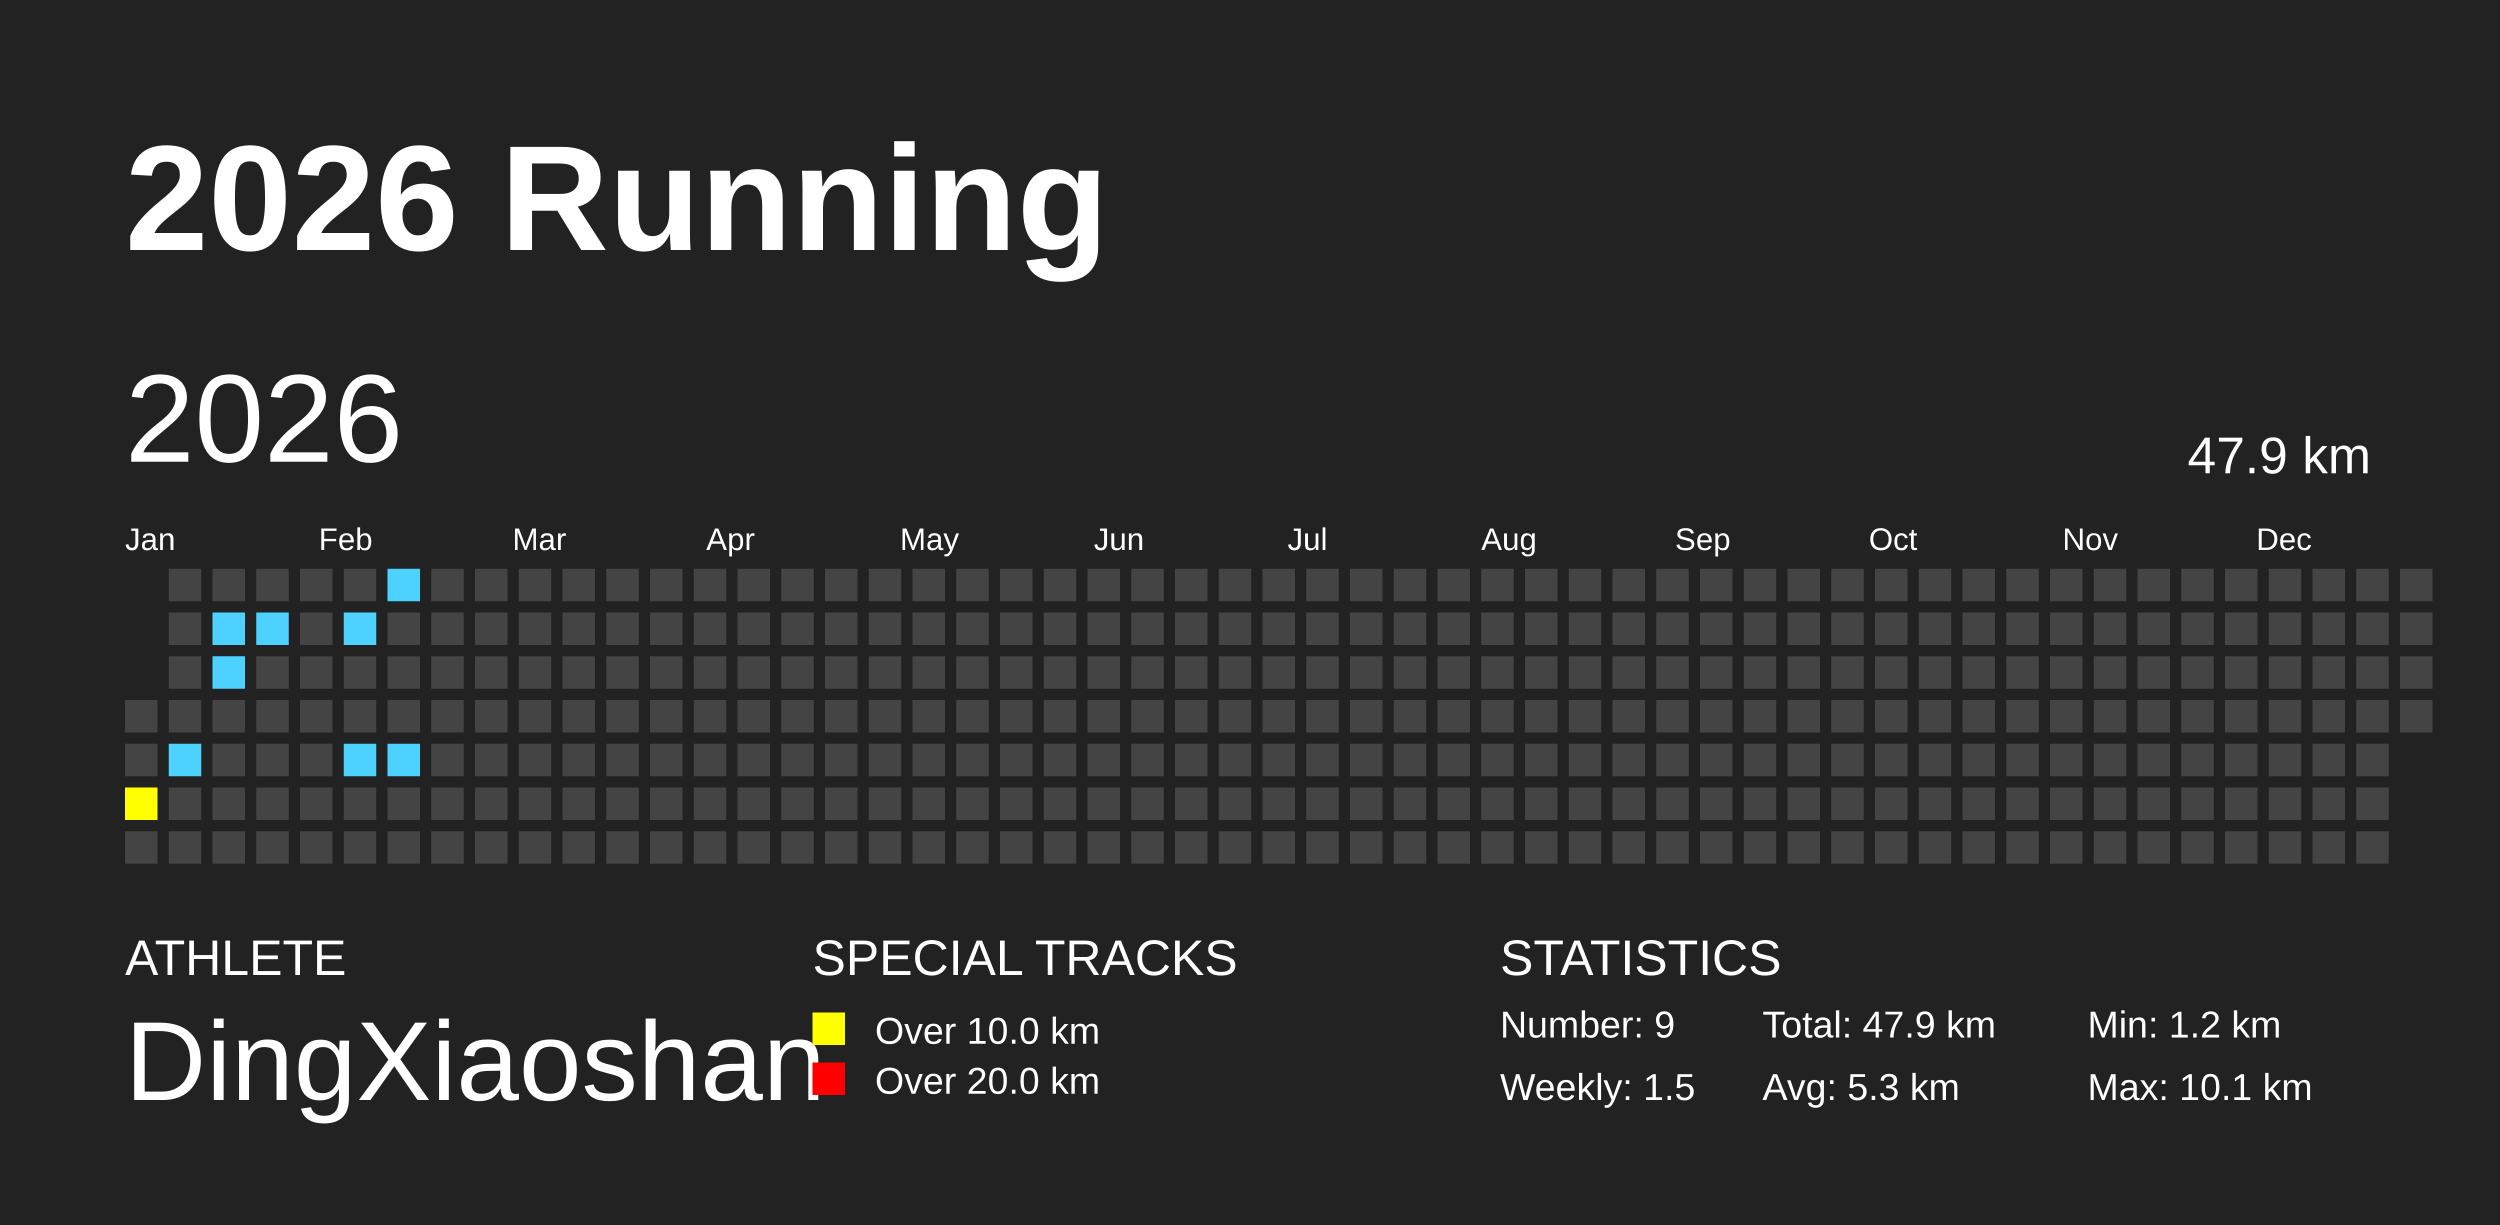
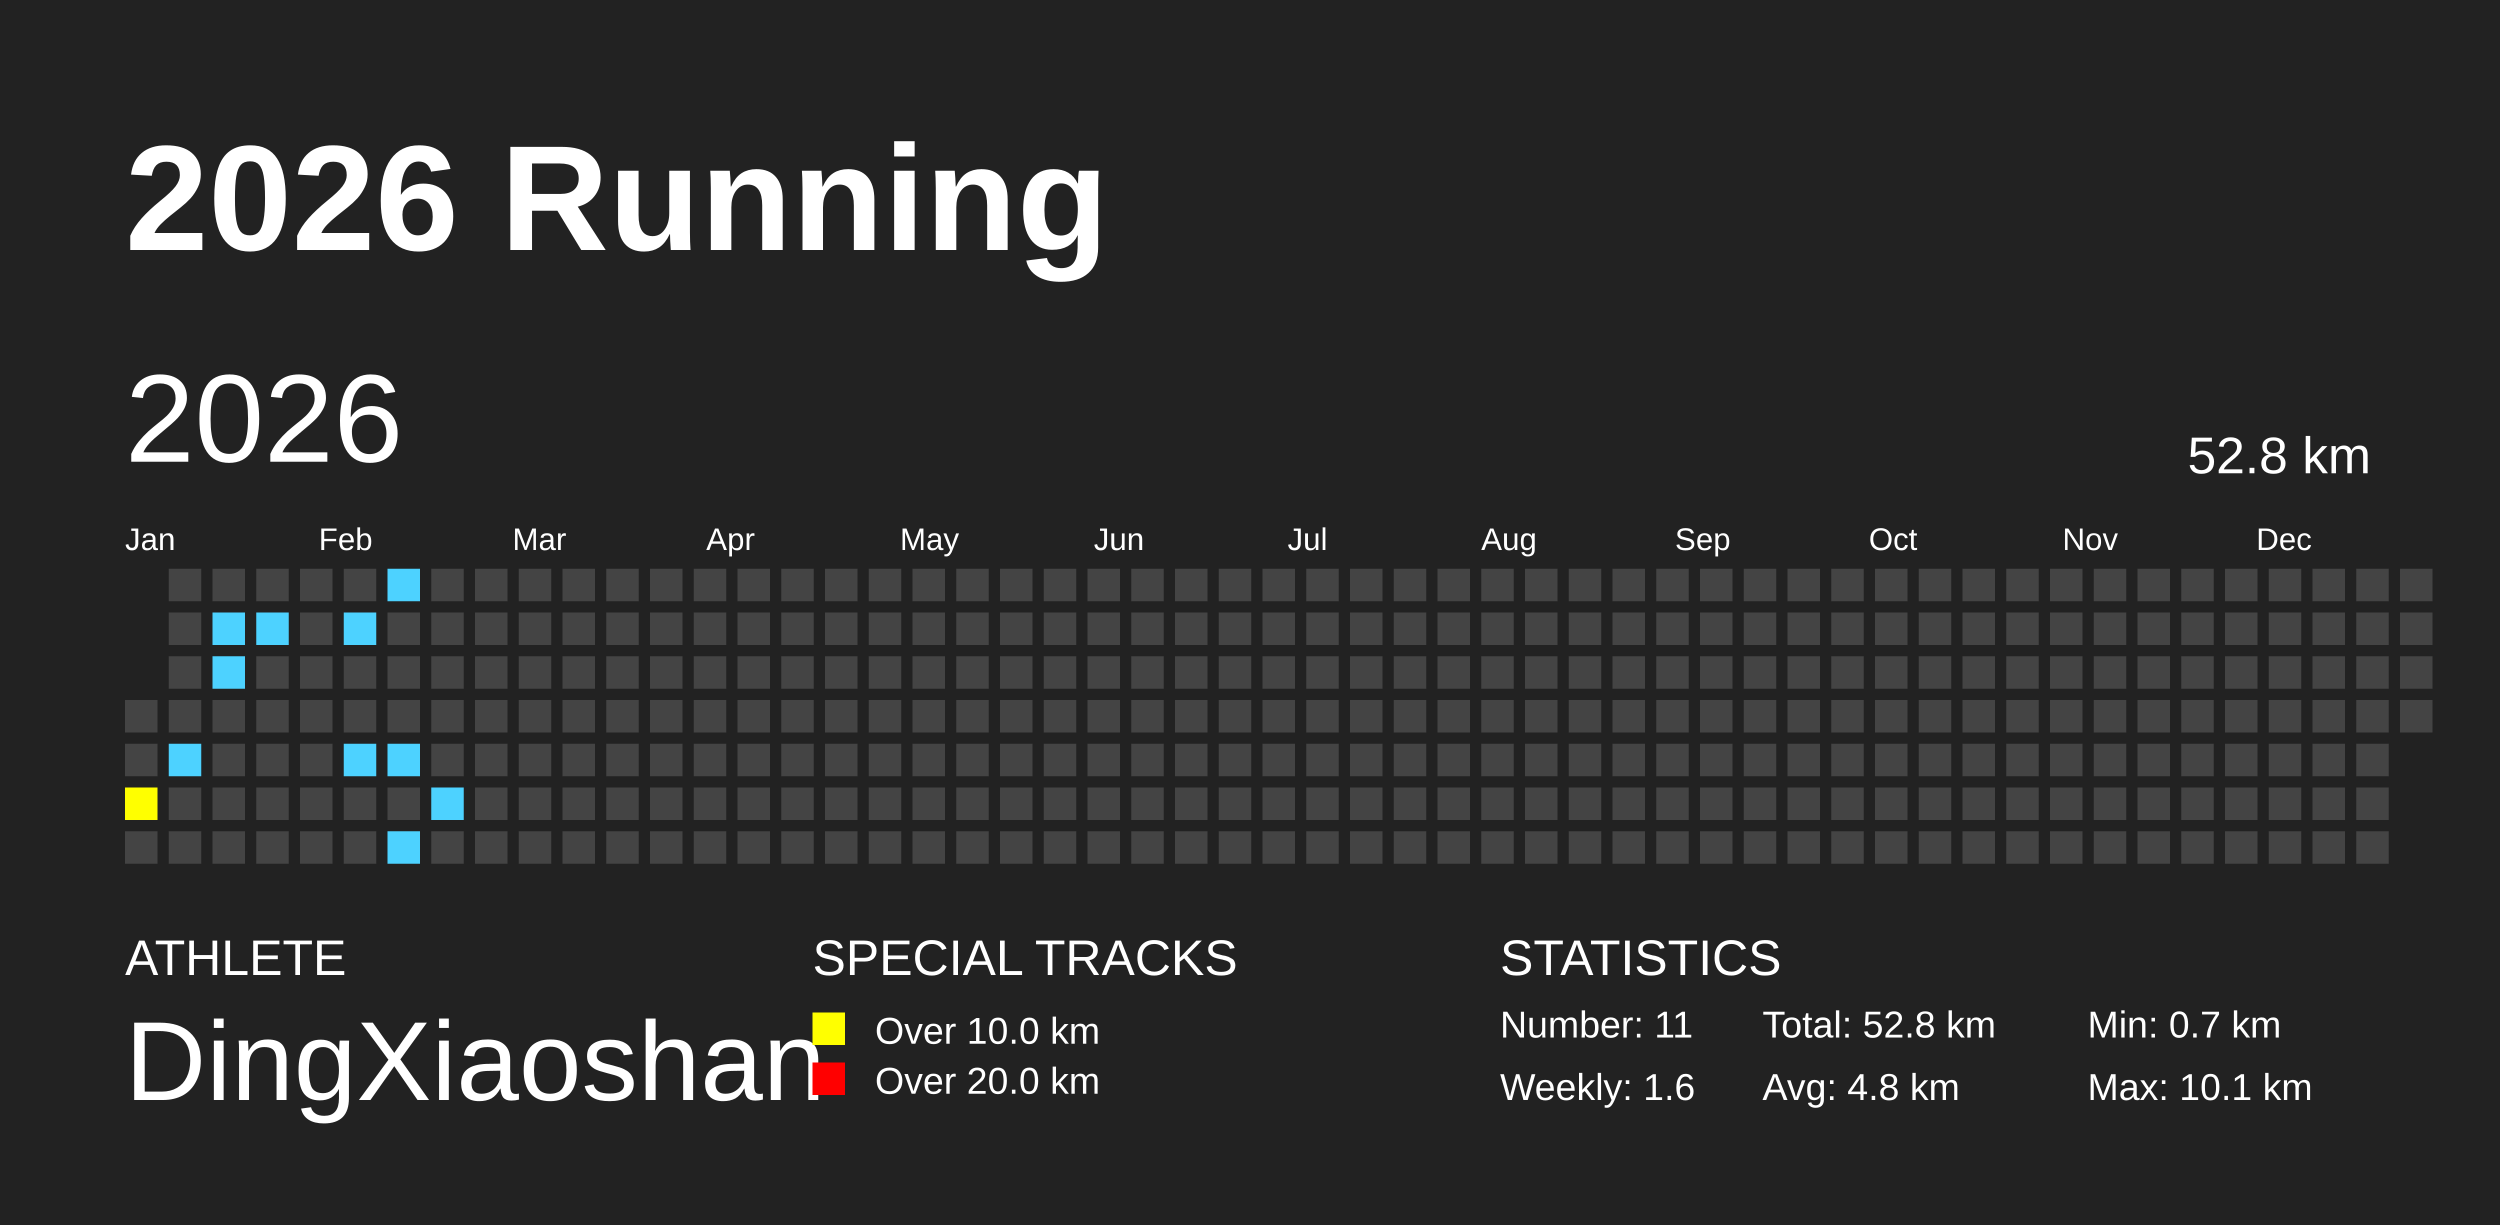
<svg xmlns="http://www.w3.org/2000/svg" baseProfile="full" height="98mm" version="1.1" viewBox="0,0,200,98" width="200mm">
  <defs />
  <rect fill="#222222" height="98" width="200" x="0" y="0" />
  <text fill="#FFFFFF" style="font-size:12px; font-family:Arial; font-weight:bold;" x="10" y="20">2026 Running</text>
  <text fill="#FFFFFF" style="font-size:4px; font-family:Arial" x="10" y="78">ATHLETE</text>
  <text fill="#FFFFFF" style="font-size:9px; font-family:Arial" x="10" y="88">DingXiaoshan</text>
  <text fill="#FFFFFF" style="font-size:4px; font-family:Arial" x="65" y="78">SPECIAL TRACKS</text>
  <rect fill="yellow" height="2.6" width="2.6" x="65" y="81" />
  <text fill="#FFFFFF" style="font-size:3px; font-family:Arial" x="70" y="83.5">Over 10.0 km</text>
  <rect fill="red" height="2.6" width="2.6" x="65" y="85" />
  <text fill="#FFFFFF" style="font-size:3px; font-family:Arial" x="70" y="87.5">Over 20.0 km</text>
  <text fill="#FFFFFF" style="font-size:4px; font-family:Arial" x="120" y="78">STATISTICS</text>
-   <text fill="#FFFFFF" style="font-size:3px; font-family:Arial" x="120" y="83">Number: 9</text>
-   <text fill="#FFFFFF" style="font-size:3px; font-family:Arial" x="120" y="88">Weekly: 1.5</text>
-   <text fill="#FFFFFF" style="font-size:3px; font-family:Arial" x="141" y="83">Total: 47.9 km</text>
-   <text fill="#FFFFFF" style="font-size:3px; font-family:Arial" x="141" y="88">Avg: 5.3 km</text>
-   <text fill="#FFFFFF" style="font-size:3px; font-family:Arial" x="167" y="83">Min: 1.2 km</text>
+   <text fill="#FFFFFF" style="font-size:3px; font-family:Arial" x="120" y="83">Number: 11</text>
+   <text fill="#FFFFFF" style="font-size:3px; font-family:Arial" x="120" y="88">Weekly: 1.6</text>
+   <text fill="#FFFFFF" style="font-size:3px; font-family:Arial" x="141" y="83">Total: 52.8 km</text>
+   <text fill="#FFFFFF" style="font-size:3px; font-family:Arial" x="141" y="88">Avg: 4.8 km</text>
+   <text fill="#FFFFFF" style="font-size:3px; font-family:Arial" x="167" y="83">Min: 0.7 km</text>
  <text fill="#FFFFFF" style="font-size:3px; font-family:Arial" x="167" y="88">Max: 10.1 km</text>
  <text dominant-baseline="hanging" fill="#FFFFFF" style="font-size:10.0px; font-family:Arial;" x="10" y="30">2026</text>
-   <text dominant-baseline="hanging" fill="#FFFFFF" style="font-size:4.125px; font-family:Arial;" x="175" y="35">47.9 km</text>
+   <text dominant-baseline="hanging" fill="#FFFFFF" style="font-size:4.125px; font-family:Arial;" x="175" y="35">52.8 km</text>
  <text fill="#FFFFFF" style="font-size:2.5px; font-family:Arial" x="10.0" y="44">Jan</text>
  <text fill="#FFFFFF" style="font-size:2.5px; font-family:Arial" x="25.5" y="44">Feb</text>
  <text fill="#FFFFFF" style="font-size:2.5px; font-family:Arial" x="41.0" y="44">Mar</text>
  <text fill="#FFFFFF" style="font-size:2.5px; font-family:Arial" x="56.5" y="44">Apr</text>
  <text fill="#FFFFFF" style="font-size:2.5px; font-family:Arial" x="72.0" y="44">May</text>
  <text fill="#FFFFFF" style="font-size:2.5px; font-family:Arial" x="87.5" y="44">Jun</text>
  <text fill="#FFFFFF" style="font-size:2.5px; font-family:Arial" x="103.0" y="44">Jul</text>
  <text fill="#FFFFFF" style="font-size:2.5px; font-family:Arial" x="118.5" y="44">Aug</text>
  <text fill="#FFFFFF" style="font-size:2.5px; font-family:Arial" x="134.0" y="44">Sep</text>
  <text fill="#FFFFFF" style="font-size:2.5px; font-family:Arial" x="149.5" y="44">Oct</text>
  <text fill="#FFFFFF" style="font-size:2.5px; font-family:Arial" x="165.0" y="44">Nov</text>
  <text fill="#FFFFFF" style="font-size:2.5px; font-family:Arial" x="180.5" y="44">Dec</text>
  <rect fill="#444444" height="2.6" width="2.6" x="10.0" y="56.0" />
  <rect fill="#444444" height="2.6" width="2.6" x="10.0" y="59.5" />
  <rect fill="yellow" height="2.6" width="2.6" x="10.0" y="63.0" />
  <rect fill="#444444" height="2.6" width="2.6" x="10.0" y="66.5" />
  <rect fill="#444444" height="2.6" width="2.6" x="13.5" y="45.5" />
  <rect fill="#444444" height="2.6" width="2.6" x="13.5" y="49.0" />
  <rect fill="#444444" height="2.6" width="2.6" x="13.5" y="52.5" />
  <rect fill="#444444" height="2.6" width="2.6" x="13.5" y="56.0" />
  <rect fill="#4DD2FF" height="2.6" width="2.6" x="13.5" y="59.5" />
  <rect fill="#444444" height="2.6" width="2.6" x="13.5" y="63.0" />
  <rect fill="#444444" height="2.6" width="2.6" x="13.5" y="66.5" />
  <rect fill="#444444" height="2.6" width="2.6" x="17.0" y="45.5" />
  <rect fill="#4DD2FF" height="2.6" width="2.6" x="17.0" y="49.0" />
  <rect fill="#4DD2FF" height="2.6" width="2.6" x="17.0" y="52.5" />
  <rect fill="#444444" height="2.6" width="2.6" x="17.0" y="56.0" />
  <rect fill="#444444" height="2.6" width="2.6" x="17.0" y="59.5" />
  <rect fill="#444444" height="2.6" width="2.6" x="17.0" y="63.0" />
  <rect fill="#444444" height="2.6" width="2.6" x="17.0" y="66.5" />
  <rect fill="#444444" height="2.6" width="2.6" x="20.5" y="45.5" />
  <rect fill="#4DD2FF" height="2.6" width="2.6" x="20.5" y="49.0" />
  <rect fill="#444444" height="2.6" width="2.6" x="20.5" y="52.5" />
  <rect fill="#444444" height="2.6" width="2.6" x="20.5" y="56.0" />
  <rect fill="#444444" height="2.6" width="2.6" x="20.5" y="59.5" />
  <rect fill="#444444" height="2.6" width="2.6" x="20.5" y="63.0" />
  <rect fill="#444444" height="2.6" width="2.6" x="20.5" y="66.5" />
  <rect fill="#444444" height="2.6" width="2.6" x="24.0" y="45.5" />
  <rect fill="#444444" height="2.6" width="2.6" x="24.0" y="49.0" />
  <rect fill="#444444" height="2.6" width="2.6" x="24.0" y="52.5" />
  <rect fill="#444444" height="2.6" width="2.6" x="24.0" y="56.0" />
  <rect fill="#444444" height="2.6" width="2.6" x="24.0" y="59.5" />
  <rect fill="#444444" height="2.6" width="2.6" x="24.0" y="63.0" />
  <rect fill="#444444" height="2.6" width="2.6" x="24.0" y="66.5" />
  <rect fill="#444444" height="2.6" width="2.6" x="27.5" y="45.5" />
  <rect fill="#4DD2FF" height="2.6" width="2.6" x="27.5" y="49.0" />
  <rect fill="#444444" height="2.6" width="2.6" x="27.5" y="52.5" />
  <rect fill="#444444" height="2.6" width="2.6" x="27.5" y="56.0" />
  <rect fill="#4DD2FF" height="2.6" width="2.6" x="27.5" y="59.5" />
  <rect fill="#444444" height="2.6" width="2.6" x="27.5" y="63.0" />
  <rect fill="#444444" height="2.6" width="2.6" x="27.5" y="66.5" />
  <rect fill="#4DD2FF" height="2.6" width="2.6" x="31.0" y="45.5" />
  <rect fill="#444444" height="2.6" width="2.6" x="31.0" y="49.0" />
  <rect fill="#444444" height="2.6" width="2.6" x="31.0" y="52.5" />
  <rect fill="#444444" height="2.6" width="2.6" x="31.0" y="56.0" />
  <rect fill="#4DD2FF" height="2.6" width="2.6" x="31.0" y="59.5" />
  <rect fill="#444444" height="2.6" width="2.6" x="31.0" y="63.0" />
-   <rect fill="#444444" height="2.6" width="2.6" x="31.0" y="66.5" />
+   <rect fill="#4DD2FF" height="2.6" width="2.6" x="31.0" y="66.5" />
  <rect fill="#444444" height="2.6" width="2.6" x="34.5" y="45.5" />
  <rect fill="#444444" height="2.6" width="2.6" x="34.5" y="49.0" />
  <rect fill="#444444" height="2.6" width="2.6" x="34.5" y="52.5" />
  <rect fill="#444444" height="2.6" width="2.6" x="34.5" y="56.0" />
  <rect fill="#444444" height="2.6" width="2.6" x="34.5" y="59.5" />
-   <rect fill="#444444" height="2.6" width="2.6" x="34.5" y="63.0" />
+   <rect fill="#4DD2FF" height="2.6" width="2.6" x="34.5" y="63.0" />
  <rect fill="#444444" height="2.6" width="2.6" x="34.5" y="66.5" />
  <rect fill="#444444" height="2.6" width="2.6" x="38.0" y="45.5" />
  <rect fill="#444444" height="2.6" width="2.6" x="38.0" y="49.0" />
  <rect fill="#444444" height="2.6" width="2.6" x="38.0" y="52.5" />
  <rect fill="#444444" height="2.6" width="2.6" x="38.0" y="56.0" />
  <rect fill="#444444" height="2.6" width="2.6" x="38.0" y="59.5" />
  <rect fill="#444444" height="2.6" width="2.6" x="38.0" y="63.0" />
  <rect fill="#444444" height="2.6" width="2.6" x="38.0" y="66.5" />
  <rect fill="#444444" height="2.6" width="2.6" x="41.5" y="45.5" />
  <rect fill="#444444" height="2.6" width="2.6" x="41.5" y="49.0" />
  <rect fill="#444444" height="2.6" width="2.6" x="41.5" y="52.5" />
  <rect fill="#444444" height="2.6" width="2.6" x="41.5" y="56.0" />
  <rect fill="#444444" height="2.6" width="2.6" x="41.5" y="59.5" />
  <rect fill="#444444" height="2.6" width="2.6" x="41.5" y="63.0" />
  <rect fill="#444444" height="2.6" width="2.6" x="41.5" y="66.5" />
  <rect fill="#444444" height="2.6" width="2.6" x="45.0" y="45.5" />
  <rect fill="#444444" height="2.6" width="2.6" x="45.0" y="49.0" />
  <rect fill="#444444" height="2.6" width="2.6" x="45.0" y="52.5" />
  <rect fill="#444444" height="2.6" width="2.6" x="45.0" y="56.0" />
  <rect fill="#444444" height="2.6" width="2.6" x="45.0" y="59.5" />
  <rect fill="#444444" height="2.6" width="2.6" x="45.0" y="63.0" />
  <rect fill="#444444" height="2.6" width="2.6" x="45.0" y="66.5" />
  <rect fill="#444444" height="2.6" width="2.6" x="48.5" y="45.5" />
  <rect fill="#444444" height="2.6" width="2.6" x="48.5" y="49.0" />
  <rect fill="#444444" height="2.6" width="2.6" x="48.5" y="52.5" />
  <rect fill="#444444" height="2.6" width="2.6" x="48.5" y="56.0" />
  <rect fill="#444444" height="2.6" width="2.6" x="48.5" y="59.5" />
  <rect fill="#444444" height="2.6" width="2.6" x="48.5" y="63.0" />
  <rect fill="#444444" height="2.6" width="2.6" x="48.5" y="66.5" />
  <rect fill="#444444" height="2.6" width="2.6" x="52.0" y="45.5" />
  <rect fill="#444444" height="2.6" width="2.6" x="52.0" y="49.0" />
  <rect fill="#444444" height="2.6" width="2.6" x="52.0" y="52.5" />
  <rect fill="#444444" height="2.6" width="2.6" x="52.0" y="56.0" />
  <rect fill="#444444" height="2.6" width="2.6" x="52.0" y="59.5" />
  <rect fill="#444444" height="2.6" width="2.6" x="52.0" y="63.0" />
  <rect fill="#444444" height="2.6" width="2.6" x="52.0" y="66.5" />
  <rect fill="#444444" height="2.6" width="2.6" x="55.5" y="45.5" />
  <rect fill="#444444" height="2.6" width="2.6" x="55.5" y="49.0" />
  <rect fill="#444444" height="2.6" width="2.6" x="55.5" y="52.5" />
  <rect fill="#444444" height="2.6" width="2.6" x="55.5" y="56.0" />
  <rect fill="#444444" height="2.6" width="2.6" x="55.5" y="59.5" />
  <rect fill="#444444" height="2.6" width="2.6" x="55.5" y="63.0" />
  <rect fill="#444444" height="2.6" width="2.6" x="55.5" y="66.5" />
  <rect fill="#444444" height="2.6" width="2.6" x="59.0" y="45.5" />
  <rect fill="#444444" height="2.6" width="2.6" x="59.0" y="49.0" />
  <rect fill="#444444" height="2.6" width="2.6" x="59.0" y="52.5" />
  <rect fill="#444444" height="2.6" width="2.6" x="59.0" y="56.0" />
  <rect fill="#444444" height="2.6" width="2.6" x="59.0" y="59.5" />
  <rect fill="#444444" height="2.6" width="2.6" x="59.0" y="63.0" />
  <rect fill="#444444" height="2.6" width="2.6" x="59.0" y="66.5" />
  <rect fill="#444444" height="2.6" width="2.6" x="62.5" y="45.5" />
  <rect fill="#444444" height="2.6" width="2.6" x="62.5" y="49.0" />
  <rect fill="#444444" height="2.6" width="2.6" x="62.5" y="52.5" />
  <rect fill="#444444" height="2.6" width="2.6" x="62.5" y="56.0" />
  <rect fill="#444444" height="2.6" width="2.6" x="62.5" y="59.5" />
  <rect fill="#444444" height="2.6" width="2.6" x="62.5" y="63.0" />
  <rect fill="#444444" height="2.6" width="2.6" x="62.5" y="66.5" />
  <rect fill="#444444" height="2.6" width="2.6" x="66.0" y="45.5" />
  <rect fill="#444444" height="2.6" width="2.6" x="66.0" y="49.0" />
  <rect fill="#444444" height="2.6" width="2.6" x="66.0" y="52.5" />
  <rect fill="#444444" height="2.6" width="2.6" x="66.0" y="56.0" />
  <rect fill="#444444" height="2.6" width="2.6" x="66.0" y="59.5" />
  <rect fill="#444444" height="2.6" width="2.6" x="66.0" y="63.0" />
  <rect fill="#444444" height="2.6" width="2.6" x="66.0" y="66.5" />
  <rect fill="#444444" height="2.6" width="2.6" x="69.5" y="45.5" />
  <rect fill="#444444" height="2.6" width="2.6" x="69.5" y="49.0" />
  <rect fill="#444444" height="2.6" width="2.6" x="69.5" y="52.5" />
  <rect fill="#444444" height="2.6" width="2.6" x="69.5" y="56.0" />
  <rect fill="#444444" height="2.6" width="2.6" x="69.5" y="59.5" />
  <rect fill="#444444" height="2.6" width="2.6" x="69.5" y="63.0" />
  <rect fill="#444444" height="2.6" width="2.6" x="69.5" y="66.5" />
  <rect fill="#444444" height="2.6" width="2.6" x="73.0" y="45.5" />
  <rect fill="#444444" height="2.6" width="2.6" x="73.0" y="49.0" />
  <rect fill="#444444" height="2.6" width="2.6" x="73.0" y="52.5" />
  <rect fill="#444444" height="2.6" width="2.6" x="73.0" y="56.0" />
  <rect fill="#444444" height="2.6" width="2.6" x="73.0" y="59.5" />
  <rect fill="#444444" height="2.6" width="2.6" x="73.0" y="63.0" />
  <rect fill="#444444" height="2.6" width="2.6" x="73.0" y="66.5" />
  <rect fill="#444444" height="2.6" width="2.6" x="76.5" y="45.5" />
  <rect fill="#444444" height="2.6" width="2.6" x="76.5" y="49.0" />
  <rect fill="#444444" height="2.6" width="2.6" x="76.5" y="52.5" />
  <rect fill="#444444" height="2.6" width="2.6" x="76.5" y="56.0" />
  <rect fill="#444444" height="2.6" width="2.6" x="76.5" y="59.5" />
  <rect fill="#444444" height="2.6" width="2.6" x="76.5" y="63.0" />
  <rect fill="#444444" height="2.6" width="2.6" x="76.5" y="66.5" />
  <rect fill="#444444" height="2.6" width="2.6" x="80.0" y="45.5" />
  <rect fill="#444444" height="2.6" width="2.6" x="80.0" y="49.0" />
  <rect fill="#444444" height="2.6" width="2.6" x="80.0" y="52.5" />
  <rect fill="#444444" height="2.6" width="2.6" x="80.0" y="56.0" />
  <rect fill="#444444" height="2.6" width="2.6" x="80.0" y="59.5" />
  <rect fill="#444444" height="2.6" width="2.6" x="80.0" y="63.0" />
  <rect fill="#444444" height="2.6" width="2.6" x="80.0" y="66.5" />
  <rect fill="#444444" height="2.6" width="2.6" x="83.5" y="45.5" />
  <rect fill="#444444" height="2.6" width="2.6" x="83.5" y="49.0" />
  <rect fill="#444444" height="2.6" width="2.6" x="83.5" y="52.5" />
  <rect fill="#444444" height="2.6" width="2.6" x="83.5" y="56.0" />
  <rect fill="#444444" height="2.6" width="2.6" x="83.5" y="59.5" />
  <rect fill="#444444" height="2.6" width="2.6" x="83.5" y="63.0" />
  <rect fill="#444444" height="2.6" width="2.6" x="83.5" y="66.5" />
  <rect fill="#444444" height="2.6" width="2.6" x="87.0" y="45.5" />
  <rect fill="#444444" height="2.6" width="2.6" x="87.0" y="49.0" />
  <rect fill="#444444" height="2.6" width="2.6" x="87.0" y="52.5" />
  <rect fill="#444444" height="2.6" width="2.6" x="87.0" y="56.0" />
  <rect fill="#444444" height="2.6" width="2.6" x="87.0" y="59.5" />
  <rect fill="#444444" height="2.6" width="2.6" x="87.0" y="63.0" />
  <rect fill="#444444" height="2.6" width="2.6" x="87.0" y="66.5" />
  <rect fill="#444444" height="2.6" width="2.6" x="90.5" y="45.5" />
  <rect fill="#444444" height="2.6" width="2.6" x="90.5" y="49.0" />
  <rect fill="#444444" height="2.6" width="2.6" x="90.5" y="52.5" />
  <rect fill="#444444" height="2.6" width="2.6" x="90.5" y="56.0" />
  <rect fill="#444444" height="2.6" width="2.6" x="90.5" y="59.5" />
  <rect fill="#444444" height="2.6" width="2.6" x="90.5" y="63.0" />
  <rect fill="#444444" height="2.6" width="2.6" x="90.5" y="66.5" />
  <rect fill="#444444" height="2.6" width="2.6" x="94.0" y="45.5" />
  <rect fill="#444444" height="2.6" width="2.6" x="94.0" y="49.0" />
  <rect fill="#444444" height="2.6" width="2.6" x="94.0" y="52.5" />
  <rect fill="#444444" height="2.6" width="2.6" x="94.0" y="56.0" />
  <rect fill="#444444" height="2.6" width="2.6" x="94.0" y="59.5" />
  <rect fill="#444444" height="2.6" width="2.6" x="94.0" y="63.0" />
  <rect fill="#444444" height="2.6" width="2.6" x="94.0" y="66.5" />
  <rect fill="#444444" height="2.6" width="2.6" x="97.5" y="45.5" />
  <rect fill="#444444" height="2.6" width="2.6" x="97.5" y="49.0" />
  <rect fill="#444444" height="2.6" width="2.6" x="97.5" y="52.5" />
  <rect fill="#444444" height="2.6" width="2.6" x="97.5" y="56.0" />
  <rect fill="#444444" height="2.6" width="2.6" x="97.5" y="59.5" />
  <rect fill="#444444" height="2.6" width="2.6" x="97.5" y="63.0" />
  <rect fill="#444444" height="2.6" width="2.6" x="97.5" y="66.5" />
  <rect fill="#444444" height="2.6" width="2.6" x="101.0" y="45.5" />
  <rect fill="#444444" height="2.6" width="2.6" x="101.0" y="49.0" />
  <rect fill="#444444" height="2.6" width="2.6" x="101.0" y="52.5" />
  <rect fill="#444444" height="2.6" width="2.6" x="101.0" y="56.0" />
  <rect fill="#444444" height="2.6" width="2.6" x="101.0" y="59.5" />
  <rect fill="#444444" height="2.6" width="2.6" x="101.0" y="63.0" />
  <rect fill="#444444" height="2.6" width="2.6" x="101.0" y="66.5" />
  <rect fill="#444444" height="2.6" width="2.6" x="104.5" y="45.5" />
  <rect fill="#444444" height="2.6" width="2.6" x="104.5" y="49.0" />
  <rect fill="#444444" height="2.6" width="2.6" x="104.5" y="52.5" />
  <rect fill="#444444" height="2.6" width="2.6" x="104.5" y="56.0" />
  <rect fill="#444444" height="2.6" width="2.6" x="104.5" y="59.5" />
  <rect fill="#444444" height="2.6" width="2.6" x="104.5" y="63.0" />
  <rect fill="#444444" height="2.6" width="2.6" x="104.5" y="66.5" />
  <rect fill="#444444" height="2.6" width="2.6" x="108.0" y="45.5" />
  <rect fill="#444444" height="2.6" width="2.6" x="108.0" y="49.0" />
  <rect fill="#444444" height="2.6" width="2.6" x="108.0" y="52.5" />
  <rect fill="#444444" height="2.6" width="2.6" x="108.0" y="56.0" />
  <rect fill="#444444" height="2.6" width="2.6" x="108.0" y="59.5" />
  <rect fill="#444444" height="2.6" width="2.6" x="108.0" y="63.0" />
  <rect fill="#444444" height="2.6" width="2.6" x="108.0" y="66.5" />
  <rect fill="#444444" height="2.6" width="2.6" x="111.5" y="45.5" />
  <rect fill="#444444" height="2.6" width="2.6" x="111.5" y="49.0" />
  <rect fill="#444444" height="2.6" width="2.6" x="111.5" y="52.5" />
  <rect fill="#444444" height="2.6" width="2.6" x="111.5" y="56.0" />
  <rect fill="#444444" height="2.6" width="2.6" x="111.5" y="59.5" />
  <rect fill="#444444" height="2.6" width="2.6" x="111.5" y="63.0" />
  <rect fill="#444444" height="2.6" width="2.6" x="111.5" y="66.5" />
  <rect fill="#444444" height="2.6" width="2.6" x="115.0" y="45.5" />
  <rect fill="#444444" height="2.6" width="2.6" x="115.0" y="49.0" />
  <rect fill="#444444" height="2.6" width="2.6" x="115.0" y="52.5" />
  <rect fill="#444444" height="2.6" width="2.6" x="115.0" y="56.0" />
  <rect fill="#444444" height="2.6" width="2.6" x="115.0" y="59.5" />
  <rect fill="#444444" height="2.6" width="2.6" x="115.0" y="63.0" />
  <rect fill="#444444" height="2.6" width="2.6" x="115.0" y="66.5" />
  <rect fill="#444444" height="2.6" width="2.6" x="118.5" y="45.5" />
  <rect fill="#444444" height="2.6" width="2.6" x="118.5" y="49.0" />
  <rect fill="#444444" height="2.6" width="2.6" x="118.5" y="52.5" />
  <rect fill="#444444" height="2.6" width="2.6" x="118.5" y="56.0" />
  <rect fill="#444444" height="2.6" width="2.6" x="118.5" y="59.5" />
  <rect fill="#444444" height="2.6" width="2.6" x="118.5" y="63.0" />
  <rect fill="#444444" height="2.6" width="2.6" x="118.5" y="66.5" />
  <rect fill="#444444" height="2.6" width="2.6" x="122.0" y="45.5" />
  <rect fill="#444444" height="2.6" width="2.6" x="122.0" y="49.0" />
  <rect fill="#444444" height="2.6" width="2.6" x="122.0" y="52.5" />
  <rect fill="#444444" height="2.6" width="2.6" x="122.0" y="56.0" />
  <rect fill="#444444" height="2.6" width="2.6" x="122.0" y="59.5" />
  <rect fill="#444444" height="2.6" width="2.6" x="122.0" y="63.0" />
  <rect fill="#444444" height="2.6" width="2.6" x="122.0" y="66.5" />
  <rect fill="#444444" height="2.6" width="2.6" x="125.5" y="45.5" />
  <rect fill="#444444" height="2.6" width="2.6" x="125.5" y="49.0" />
  <rect fill="#444444" height="2.6" width="2.6" x="125.5" y="52.5" />
  <rect fill="#444444" height="2.6" width="2.6" x="125.5" y="56.0" />
  <rect fill="#444444" height="2.6" width="2.6" x="125.5" y="59.5" />
  <rect fill="#444444" height="2.6" width="2.6" x="125.5" y="63.0" />
  <rect fill="#444444" height="2.6" width="2.6" x="125.5" y="66.5" />
  <rect fill="#444444" height="2.6" width="2.6" x="129.0" y="45.5" />
  <rect fill="#444444" height="2.6" width="2.6" x="129.0" y="49.0" />
  <rect fill="#444444" height="2.6" width="2.6" x="129.0" y="52.5" />
  <rect fill="#444444" height="2.6" width="2.6" x="129.0" y="56.0" />
  <rect fill="#444444" height="2.6" width="2.6" x="129.0" y="59.5" />
  <rect fill="#444444" height="2.6" width="2.6" x="129.0" y="63.0" />
  <rect fill="#444444" height="2.6" width="2.6" x="129.0" y="66.5" />
  <rect fill="#444444" height="2.6" width="2.6" x="132.5" y="45.5" />
  <rect fill="#444444" height="2.6" width="2.6" x="132.5" y="49.0" />
  <rect fill="#444444" height="2.6" width="2.6" x="132.5" y="52.5" />
  <rect fill="#444444" height="2.6" width="2.6" x="132.5" y="56.0" />
  <rect fill="#444444" height="2.6" width="2.6" x="132.5" y="59.5" />
  <rect fill="#444444" height="2.6" width="2.6" x="132.5" y="63.0" />
  <rect fill="#444444" height="2.6" width="2.6" x="132.5" y="66.5" />
  <rect fill="#444444" height="2.6" width="2.6" x="136.0" y="45.5" />
  <rect fill="#444444" height="2.6" width="2.6" x="136.0" y="49.0" />
  <rect fill="#444444" height="2.6" width="2.6" x="136.0" y="52.5" />
  <rect fill="#444444" height="2.6" width="2.6" x="136.0" y="56.0" />
  <rect fill="#444444" height="2.6" width="2.6" x="136.0" y="59.5" />
  <rect fill="#444444" height="2.6" width="2.6" x="136.0" y="63.0" />
  <rect fill="#444444" height="2.6" width="2.6" x="136.0" y="66.5" />
  <rect fill="#444444" height="2.6" width="2.6" x="139.5" y="45.5" />
  <rect fill="#444444" height="2.6" width="2.6" x="139.5" y="49.0" />
  <rect fill="#444444" height="2.6" width="2.6" x="139.5" y="52.5" />
  <rect fill="#444444" height="2.6" width="2.6" x="139.5" y="56.0" />
  <rect fill="#444444" height="2.6" width="2.6" x="139.5" y="59.5" />
  <rect fill="#444444" height="2.6" width="2.6" x="139.5" y="63.0" />
  <rect fill="#444444" height="2.6" width="2.6" x="139.5" y="66.5" />
  <rect fill="#444444" height="2.6" width="2.6" x="143.0" y="45.5" />
  <rect fill="#444444" height="2.6" width="2.6" x="143.0" y="49.0" />
  <rect fill="#444444" height="2.6" width="2.6" x="143.0" y="52.5" />
  <rect fill="#444444" height="2.6" width="2.6" x="143.0" y="56.0" />
  <rect fill="#444444" height="2.6" width="2.6" x="143.0" y="59.5" />
  <rect fill="#444444" height="2.6" width="2.6" x="143.0" y="63.0" />
  <rect fill="#444444" height="2.6" width="2.6" x="143.0" y="66.5" />
  <rect fill="#444444" height="2.6" width="2.6" x="146.5" y="45.5" />
  <rect fill="#444444" height="2.6" width="2.6" x="146.5" y="49.0" />
  <rect fill="#444444" height="2.6" width="2.6" x="146.5" y="52.5" />
  <rect fill="#444444" height="2.6" width="2.6" x="146.5" y="56.0" />
  <rect fill="#444444" height="2.6" width="2.6" x="146.5" y="59.5" />
  <rect fill="#444444" height="2.6" width="2.6" x="146.5" y="63.0" />
  <rect fill="#444444" height="2.6" width="2.6" x="146.5" y="66.5" />
  <rect fill="#444444" height="2.6" width="2.6" x="150.0" y="45.5" />
  <rect fill="#444444" height="2.6" width="2.6" x="150.0" y="49.0" />
  <rect fill="#444444" height="2.6" width="2.6" x="150.0" y="52.5" />
  <rect fill="#444444" height="2.6" width="2.6" x="150.0" y="56.0" />
  <rect fill="#444444" height="2.6" width="2.6" x="150.0" y="59.5" />
  <rect fill="#444444" height="2.6" width="2.6" x="150.0" y="63.0" />
  <rect fill="#444444" height="2.6" width="2.6" x="150.0" y="66.5" />
  <rect fill="#444444" height="2.6" width="2.6" x="153.5" y="45.5" />
  <rect fill="#444444" height="2.6" width="2.6" x="153.5" y="49.0" />
  <rect fill="#444444" height="2.6" width="2.6" x="153.5" y="52.5" />
  <rect fill="#444444" height="2.6" width="2.6" x="153.5" y="56.0" />
  <rect fill="#444444" height="2.6" width="2.6" x="153.5" y="59.5" />
  <rect fill="#444444" height="2.6" width="2.6" x="153.5" y="63.0" />
  <rect fill="#444444" height="2.6" width="2.6" x="153.5" y="66.5" />
  <rect fill="#444444" height="2.6" width="2.6" x="157.0" y="45.5" />
  <rect fill="#444444" height="2.6" width="2.6" x="157.0" y="49.0" />
  <rect fill="#444444" height="2.6" width="2.6" x="157.0" y="52.5" />
  <rect fill="#444444" height="2.6" width="2.6" x="157.0" y="56.0" />
  <rect fill="#444444" height="2.6" width="2.6" x="157.0" y="59.5" />
  <rect fill="#444444" height="2.6" width="2.6" x="157.0" y="63.0" />
  <rect fill="#444444" height="2.6" width="2.6" x="157.0" y="66.5" />
  <rect fill="#444444" height="2.6" width="2.6" x="160.5" y="45.5" />
  <rect fill="#444444" height="2.6" width="2.6" x="160.5" y="49.0" />
  <rect fill="#444444" height="2.6" width="2.6" x="160.5" y="52.5" />
  <rect fill="#444444" height="2.6" width="2.6" x="160.5" y="56.0" />
  <rect fill="#444444" height="2.6" width="2.6" x="160.5" y="59.5" />
  <rect fill="#444444" height="2.6" width="2.6" x="160.5" y="63.0" />
  <rect fill="#444444" height="2.6" width="2.6" x="160.5" y="66.5" />
  <rect fill="#444444" height="2.6" width="2.6" x="164.0" y="45.5" />
  <rect fill="#444444" height="2.6" width="2.6" x="164.0" y="49.0" />
  <rect fill="#444444" height="2.6" width="2.6" x="164.0" y="52.5" />
  <rect fill="#444444" height="2.6" width="2.6" x="164.0" y="56.0" />
  <rect fill="#444444" height="2.6" width="2.6" x="164.0" y="59.5" />
  <rect fill="#444444" height="2.6" width="2.6" x="164.0" y="63.0" />
  <rect fill="#444444" height="2.6" width="2.6" x="164.0" y="66.5" />
  <rect fill="#444444" height="2.6" width="2.6" x="167.5" y="45.5" />
  <rect fill="#444444" height="2.6" width="2.6" x="167.5" y="49.0" />
  <rect fill="#444444" height="2.6" width="2.6" x="167.5" y="52.5" />
  <rect fill="#444444" height="2.6" width="2.6" x="167.5" y="56.0" />
  <rect fill="#444444" height="2.6" width="2.6" x="167.5" y="59.5" />
  <rect fill="#444444" height="2.6" width="2.6" x="167.5" y="63.0" />
  <rect fill="#444444" height="2.6" width="2.6" x="167.5" y="66.5" />
  <rect fill="#444444" height="2.6" width="2.6" x="171.0" y="45.5" />
  <rect fill="#444444" height="2.6" width="2.6" x="171.0" y="49.0" />
  <rect fill="#444444" height="2.6" width="2.6" x="171.0" y="52.5" />
  <rect fill="#444444" height="2.6" width="2.6" x="171.0" y="56.0" />
  <rect fill="#444444" height="2.6" width="2.6" x="171.0" y="59.5" />
  <rect fill="#444444" height="2.6" width="2.6" x="171.0" y="63.0" />
  <rect fill="#444444" height="2.6" width="2.6" x="171.0" y="66.5" />
  <rect fill="#444444" height="2.6" width="2.6" x="174.5" y="45.5" />
  <rect fill="#444444" height="2.6" width="2.6" x="174.5" y="49.0" />
  <rect fill="#444444" height="2.6" width="2.6" x="174.5" y="52.5" />
  <rect fill="#444444" height="2.6" width="2.6" x="174.5" y="56.0" />
  <rect fill="#444444" height="2.6" width="2.6" x="174.5" y="59.5" />
  <rect fill="#444444" height="2.6" width="2.6" x="174.5" y="63.0" />
  <rect fill="#444444" height="2.6" width="2.6" x="174.5" y="66.5" />
  <rect fill="#444444" height="2.6" width="2.6" x="178.0" y="45.5" />
  <rect fill="#444444" height="2.6" width="2.6" x="178.0" y="49.0" />
  <rect fill="#444444" height="2.6" width="2.6" x="178.0" y="52.5" />
  <rect fill="#444444" height="2.6" width="2.6" x="178.0" y="56.0" />
  <rect fill="#444444" height="2.6" width="2.6" x="178.0" y="59.5" />
  <rect fill="#444444" height="2.6" width="2.6" x="178.0" y="63.0" />
  <rect fill="#444444" height="2.6" width="2.6" x="178.0" y="66.5" />
  <rect fill="#444444" height="2.6" width="2.6" x="181.5" y="45.5" />
  <rect fill="#444444" height="2.6" width="2.6" x="181.5" y="49.0" />
  <rect fill="#444444" height="2.6" width="2.6" x="181.5" y="52.5" />
  <rect fill="#444444" height="2.6" width="2.6" x="181.5" y="56.0" />
  <rect fill="#444444" height="2.6" width="2.6" x="181.5" y="59.5" />
  <rect fill="#444444" height="2.6" width="2.6" x="181.5" y="63.0" />
  <rect fill="#444444" height="2.6" width="2.6" x="181.5" y="66.5" />
  <rect fill="#444444" height="2.6" width="2.6" x="185.0" y="45.5" />
  <rect fill="#444444" height="2.6" width="2.6" x="185.0" y="49.0" />
  <rect fill="#444444" height="2.6" width="2.6" x="185.0" y="52.5" />
  <rect fill="#444444" height="2.6" width="2.6" x="185.0" y="56.0" />
  <rect fill="#444444" height="2.6" width="2.6" x="185.0" y="59.5" />
  <rect fill="#444444" height="2.6" width="2.6" x="185.0" y="63.0" />
  <rect fill="#444444" height="2.6" width="2.6" x="185.0" y="66.5" />
  <rect fill="#444444" height="2.6" width="2.6" x="188.5" y="45.5" />
  <rect fill="#444444" height="2.6" width="2.6" x="188.5" y="49.0" />
  <rect fill="#444444" height="2.6" width="2.6" x="188.5" y="52.5" />
  <rect fill="#444444" height="2.6" width="2.6" x="188.5" y="56.0" />
  <rect fill="#444444" height="2.6" width="2.6" x="188.5" y="59.5" />
  <rect fill="#444444" height="2.6" width="2.6" x="188.5" y="63.0" />
  <rect fill="#444444" height="2.6" width="2.6" x="188.5" y="66.5" />
  <rect fill="#444444" height="2.6" width="2.6" x="192.0" y="45.5" />
  <rect fill="#444444" height="2.6" width="2.6" x="192.0" y="49.0" />
  <rect fill="#444444" height="2.6" width="2.6" x="192.0" y="52.5" />
  <rect fill="#444444" height="2.6" width="2.6" x="192.0" y="56.0" />
</svg>
